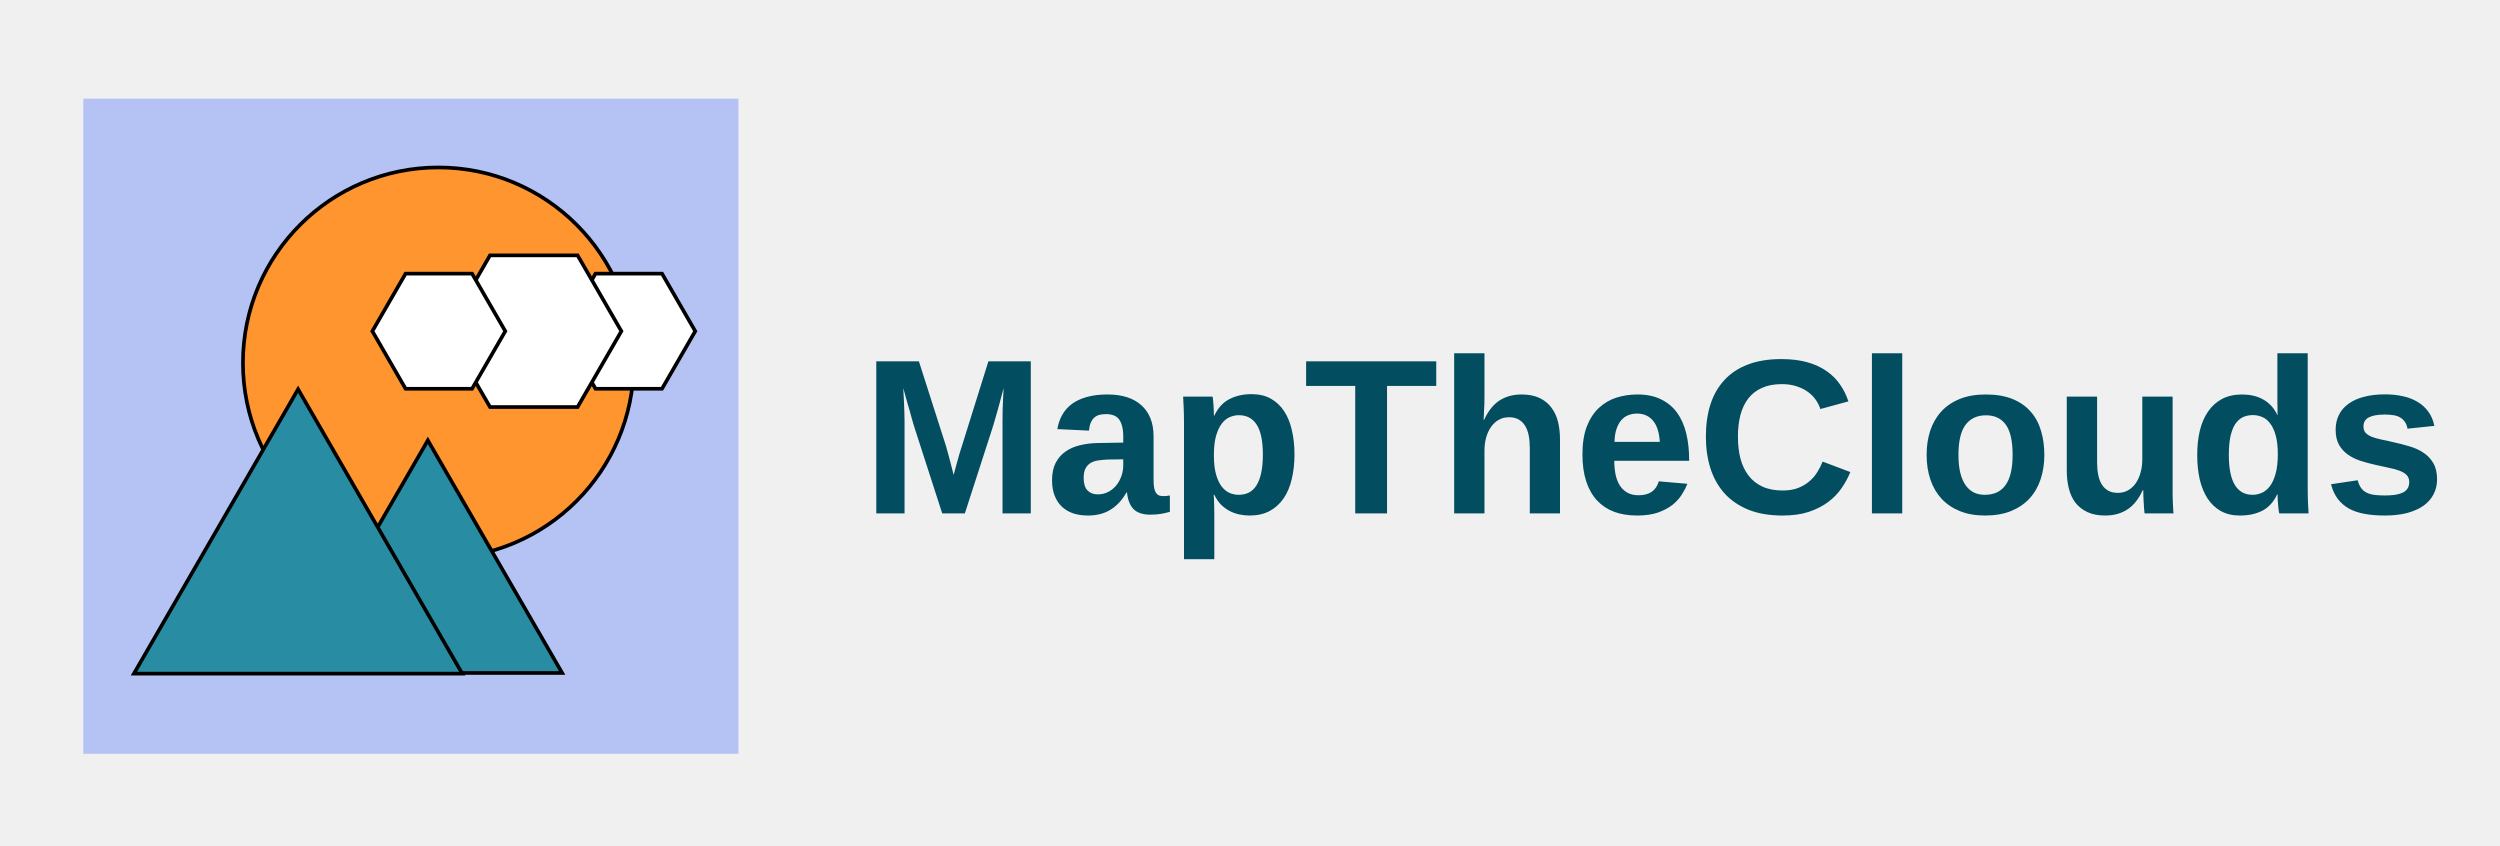
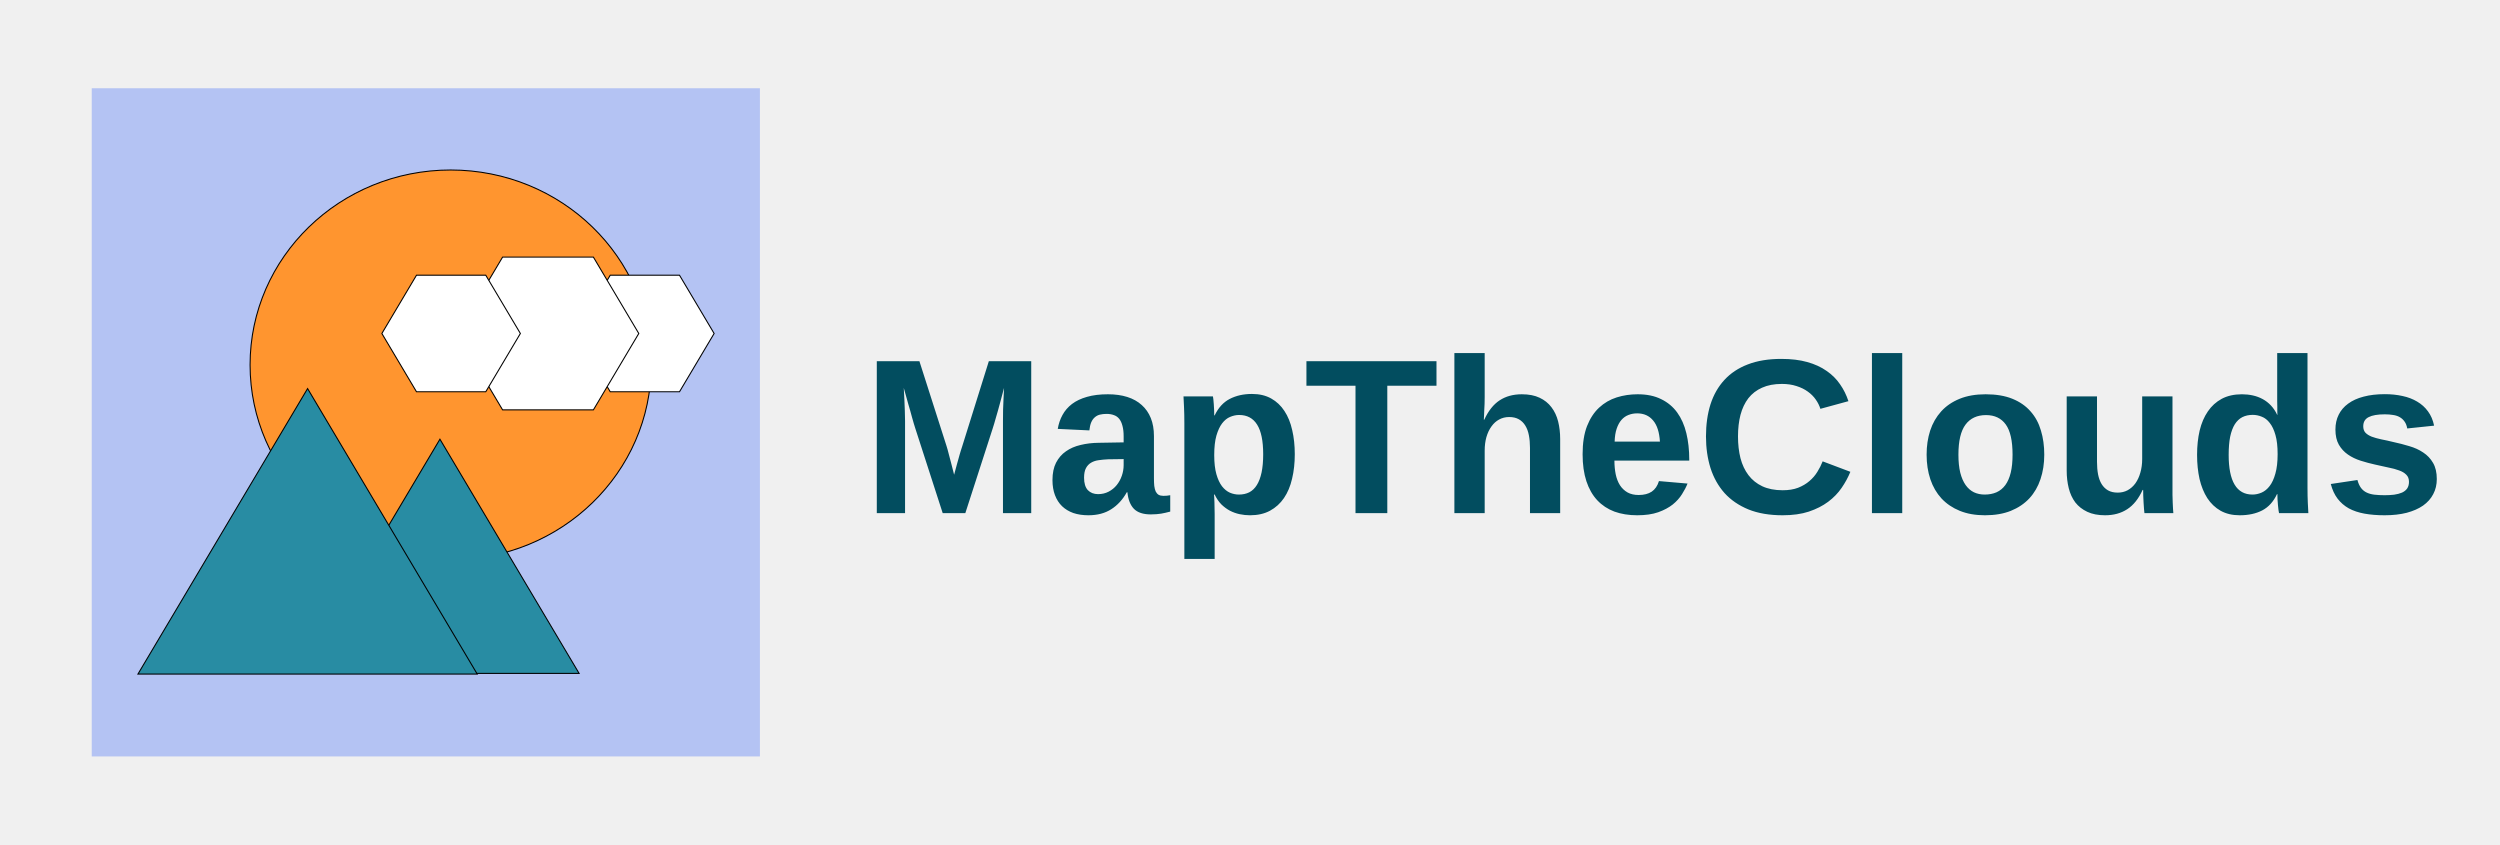
- <svg xmlns="http://www.w3.org/2000/svg" width="1982" height="670" viewBox="0 0 1982 670" fill="none">
-   <rect x="66.043" y="78.221" width="519.378" height="519.378" fill="#B4C3F3" />
-   <circle cx="347.531" cy="287.679" r="154.923" fill="#FF952F" stroke="black" stroke-width="2.918" />
-   <path d="M232.727 533.507L339.196 349.097L445.665 533.507H232.727Z" fill="#288CA3" stroke="black" stroke-width="2.918" />
-   <path d="M106.157 534.055L236.321 308.604L366.485 534.055H106.157Z" fill="#288CA3" stroke="black" stroke-width="2.918" />
-   <path d="M472.144 216.925L524.843 216.925L551.192 262.563L524.843 308.201L472.144 308.201L445.795 262.563L472.144 216.925Z" fill="white" stroke="black" stroke-width="2.918" />
-   <path d="M388.477 202.433L457.909 202.433L492.624 262.563L457.909 322.692L388.477 322.692L353.761 262.563L388.477 202.433Z" fill="white" stroke="black" stroke-width="2.918" />
-   <path d="M321.546 216.925L374.244 216.925L400.593 262.563L374.244 308.201L321.546 308.201L295.196 262.563L321.546 216.925Z" fill="white" stroke="black" stroke-width="2.918" />
-   <path d="M794.798 407V333.951C794.798 331.043 794.826 328.049 794.883 324.969C794.997 321.89 795.111 319.067 795.225 316.501C795.397 313.479 795.539 310.542 795.653 307.691C794.456 312.196 793.315 316.473 792.232 320.521C791.775 322.232 791.291 324 790.778 325.825C790.264 327.65 789.751 329.417 789.238 331.128C788.782 332.839 788.325 334.436 787.869 335.918C787.413 337.401 787.014 338.684 786.672 339.767L764.945 407H746.982L725.256 339.767C724.913 338.684 724.514 337.401 724.058 335.918C723.659 334.436 723.203 332.839 722.689 331.128C722.233 329.417 721.749 327.65 721.235 325.825C720.722 324 720.209 322.232 719.696 320.521C718.555 316.473 717.358 312.196 716.103 307.691C716.274 310.998 716.445 314.249 716.616 317.442C716.73 320.179 716.844 323.059 716.958 326.081C717.073 329.104 717.13 331.727 717.13 333.951V407H694.719V286.477H728.506L750.062 353.881C750.632 355.649 751.231 357.816 751.858 360.382C752.542 362.948 753.198 365.429 753.825 367.824C754.51 370.618 755.251 373.526 756.049 376.549C756.848 373.583 757.617 370.732 758.359 367.995C758.701 366.797 759.043 365.571 759.385 364.317C759.727 363.062 760.069 361.836 760.412 360.639C760.754 359.441 761.096 358.301 761.438 357.217C761.78 356.134 762.094 355.164 762.379 354.309L783.592 286.477H817.209V407H794.798ZM862.544 408.711C858.096 408.711 854.104 408.112 850.568 406.914C847.09 405.66 844.125 403.864 841.672 401.526C839.22 399.131 837.339 396.194 836.027 392.715C834.715 389.237 834.06 385.273 834.06 380.825C834.06 375.351 835.001 370.761 836.882 367.054C838.821 363.29 841.444 360.268 844.752 357.987C848.059 355.649 851.937 353.967 856.385 352.94C860.833 351.857 865.566 351.286 870.584 351.229L890.514 350.887V346.183C890.514 342.818 890.201 340.024 889.574 337.8C889.003 335.519 888.148 333.666 887.007 332.24C885.867 330.814 884.441 329.816 882.731 329.246C881.077 328.619 879.166 328.305 877 328.305C875.004 328.305 873.207 328.505 871.611 328.904C870.071 329.303 868.731 330.016 867.59 331.043C866.45 332.012 865.509 333.352 864.768 335.063C864.083 336.717 863.599 338.826 863.313 341.393L838.251 340.195C838.935 336.146 840.19 332.468 842.015 329.161C843.839 325.796 846.349 322.888 849.542 320.436C852.792 317.984 856.756 316.102 861.432 314.79C866.165 313.422 871.696 312.737 878.026 312.737C883.786 312.737 888.918 313.45 893.423 314.876C897.928 316.302 901.748 318.44 904.885 321.291C908.021 324.085 910.416 327.535 912.07 331.641C913.724 335.747 914.551 340.509 914.551 345.926V379.628C914.551 381.795 914.636 383.734 914.807 385.444C915.035 387.155 915.406 388.609 915.919 389.807C916.489 390.947 917.259 391.831 918.229 392.459C919.255 393.029 920.567 393.314 922.163 393.314C923.988 393.314 925.756 393.143 927.467 392.801V405.802C926.041 406.145 924.758 406.458 923.618 406.743C922.477 407.029 921.337 407.257 920.196 407.428C919.056 407.599 917.83 407.741 916.518 407.855C915.263 407.969 913.781 408.026 912.07 408.026C906.025 408.026 901.549 406.544 898.641 403.578C895.789 400.613 894.079 396.251 893.508 390.491H892.995C889.802 396.251 885.696 400.727 880.678 403.921C875.716 407.114 869.672 408.711 862.544 408.711ZM890.514 364.146L878.197 364.317C875.631 364.431 873.179 364.659 870.841 365.001C868.56 365.286 866.535 365.942 864.768 366.968C863.057 367.938 861.688 369.363 860.662 371.245C859.635 373.127 859.122 375.693 859.122 378.944C859.122 383.335 860.12 386.614 862.116 388.78C864.169 390.89 866.878 391.945 870.242 391.945C873.321 391.945 876.116 391.29 878.625 389.978C881.134 388.666 883.244 386.956 884.955 384.846C886.722 382.679 888.091 380.198 889.06 377.404C890.03 374.61 890.514 371.758 890.514 368.85V364.146ZM1026.26 360.296C1026.26 367.311 1025.55 373.783 1024.12 379.713C1022.76 385.644 1020.62 390.748 1017.71 395.025C1014.8 399.302 1011.09 402.666 1006.59 405.118C1002.14 407.513 996.866 408.711 990.765 408.711C988.027 408.711 985.29 408.426 982.553 407.855C979.873 407.285 977.307 406.373 974.855 405.118C972.403 403.807 970.122 402.124 968.012 400.071C965.959 397.962 964.191 395.367 962.708 392.288H962.195C962.252 392.573 962.309 393.285 962.366 394.426C962.423 395.566 962.48 396.907 962.537 398.446C962.594 399.929 962.623 401.526 962.623 403.236C962.68 404.89 962.708 406.43 962.708 407.855V443.354H938.672V335.747C938.672 331.014 938.587 326.794 938.416 323.088C938.302 319.381 938.159 316.501 937.988 314.448H961.34C961.454 314.847 961.568 315.617 961.682 316.758C961.853 317.898 961.967 319.21 962.024 320.692C962.138 322.175 962.224 323.715 962.281 325.311C962.338 326.908 962.366 328.305 962.366 329.503H962.708C965.617 323.401 969.608 319.039 974.684 316.416C979.759 313.792 985.632 312.481 992.304 312.481C998.178 312.481 1003.25 313.678 1007.53 316.073C1011.81 318.468 1015.31 321.776 1018.05 325.996C1020.85 330.216 1022.9 335.262 1024.21 341.136C1025.58 346.953 1026.26 353.339 1026.26 360.296ZM1001.2 360.296C1001.2 349.747 999.604 341.934 996.41 336.859C993.217 331.727 988.455 329.161 982.125 329.161C979.73 329.161 977.335 329.674 974.94 330.7C972.602 331.67 970.492 333.381 968.61 335.833C966.786 338.228 965.274 341.478 964.077 345.584C962.936 349.633 962.366 354.765 962.366 360.981C962.366 367.025 962.936 372.072 964.077 376.121C965.217 380.113 966.7 383.306 968.525 385.701C970.407 388.096 972.517 389.807 974.855 390.833C977.193 391.803 979.559 392.288 981.954 392.288C985.034 392.288 987.771 391.689 990.166 390.491C992.561 389.237 994.557 387.326 996.154 384.76C997.807 382.137 999.062 378.801 999.917 374.752C1000.77 370.703 1001.2 365.885 1001.2 360.296ZM1099.65 305.98V407H1074.42V305.98H1035.5V286.477H1138.66V305.98H1099.65ZM1176.55 332.924C1179.8 325.853 1183.88 320.721 1188.78 317.528C1193.69 314.334 1199.53 312.737 1206.32 312.737C1211.91 312.737 1216.61 313.65 1220.43 315.475C1224.31 317.299 1227.45 319.809 1229.84 323.002C1232.29 326.195 1234.06 329.959 1235.15 334.293C1236.23 338.627 1236.77 343.303 1236.77 348.321V407H1212.82V355.164C1212.82 351.572 1212.54 348.293 1211.97 345.327C1211.39 342.305 1210.45 339.739 1209.14 337.629C1207.83 335.462 1206.12 333.78 1204.01 332.582C1201.9 331.385 1199.33 330.786 1196.31 330.786C1193.4 330.786 1190.75 331.442 1188.36 332.753C1186.02 334.008 1183.99 335.833 1182.28 338.228C1180.57 340.566 1179.23 343.388 1178.26 346.696C1177.35 349.946 1176.89 353.539 1176.89 357.474V407H1152.86V280.062H1176.89V314.705C1176.89 316.53 1176.87 318.383 1176.81 320.265C1176.75 322.09 1176.67 323.829 1176.55 325.483C1176.5 327.079 1176.44 328.533 1176.38 329.845C1176.32 331.157 1176.27 332.183 1176.21 332.924H1176.55ZM1297.85 408.711C1291.17 408.711 1285.16 407.741 1279.8 405.802C1274.49 403.807 1269.96 400.813 1266.2 396.821C1262.43 392.772 1259.55 387.726 1257.56 381.681C1255.56 375.579 1254.56 368.451 1254.56 360.296C1254.56 351.458 1255.73 344.016 1258.07 337.971C1260.47 331.926 1263.66 327.051 1267.65 323.344C1271.7 319.58 1276.35 316.872 1281.59 315.218C1286.84 313.564 1292.37 312.737 1298.19 312.737C1305.49 312.737 1311.7 314.021 1316.83 316.587C1322.02 319.096 1326.27 322.631 1329.58 327.193C1332.89 331.755 1335.31 337.23 1336.85 343.617C1338.39 349.946 1339.16 356.96 1339.16 364.659V365.343H1279.8C1279.8 369.221 1280.14 372.842 1280.82 376.206C1281.51 379.514 1282.62 382.394 1284.16 384.846C1285.7 387.241 1287.69 389.151 1290.15 390.577C1292.6 391.945 1295.56 392.63 1299.04 392.63C1303.26 392.63 1306.71 391.746 1309.39 389.978C1312.07 388.153 1313.98 385.359 1315.12 381.595L1337.79 383.563C1336.76 386.186 1335.31 388.98 1333.43 391.945C1331.6 394.911 1329.15 397.648 1326.07 400.157C1322.99 402.609 1319.14 404.662 1314.52 406.316C1309.96 407.912 1304.4 408.711 1297.85 408.711ZM1297.85 327.878C1295.39 327.878 1293.08 328.305 1290.92 329.161C1288.81 329.959 1286.95 331.271 1285.36 333.095C1283.82 334.863 1282.56 337.173 1281.59 340.024C1280.62 342.875 1280.08 346.297 1279.97 350.288H1315.89C1315.44 342.818 1313.64 337.23 1310.5 333.523C1307.37 329.759 1303.15 327.878 1297.85 327.878ZM1413.24 388.866C1417.97 388.866 1422.05 388.21 1425.47 386.899C1428.95 385.53 1431.94 383.762 1434.45 381.595C1437.01 379.428 1439.12 376.976 1440.78 374.239C1442.49 371.502 1443.89 368.736 1444.97 365.942L1466.95 374.239C1465.19 378.573 1462.88 382.821 1460.02 386.984C1457.17 391.147 1453.61 394.825 1449.33 398.019C1445.06 401.212 1439.95 403.807 1434.02 405.802C1428.15 407.741 1421.22 408.711 1413.24 408.711C1402.8 408.711 1393.76 407.171 1386.12 404.092C1378.48 400.955 1372.15 396.621 1367.13 391.09C1362.17 385.502 1358.46 378.887 1356.01 371.245C1353.62 363.604 1352.42 355.25 1352.42 346.183C1352.42 336.774 1353.62 328.277 1356.01 320.692C1358.46 313.108 1362.14 306.664 1367.05 301.361C1371.95 296.001 1378.14 291.895 1385.61 289.043C1393.13 286.135 1401.97 284.681 1412.12 284.681C1419.99 284.681 1426.86 285.508 1432.74 287.162C1438.67 288.815 1443.77 291.153 1448.05 294.176C1452.38 297.141 1455.95 300.677 1458.74 304.782C1461.59 308.831 1463.82 313.308 1465.41 318.212L1443.17 324.285C1442.38 321.719 1441.15 319.267 1439.5 316.929C1437.84 314.534 1435.73 312.424 1433.17 310.599C1430.66 308.774 1427.69 307.32 1424.27 306.237C1420.85 305.096 1416.97 304.526 1412.64 304.526C1406.53 304.526 1401.29 305.524 1396.9 307.52C1392.51 309.458 1388.89 312.253 1386.03 315.902C1383.24 319.552 1381.16 323.943 1379.79 329.075C1378.48 334.15 1377.82 339.853 1377.82 346.183C1377.82 352.455 1378.48 358.215 1379.79 363.461C1381.16 368.651 1383.27 373.127 1386.12 376.891C1388.97 380.654 1392.62 383.591 1397.07 385.701C1401.57 387.811 1406.96 388.866 1413.24 388.866ZM1484.06 407V280.062H1508.1V407H1484.06ZM1620.75 360.639C1620.75 367.71 1619.75 374.182 1617.76 380.056C1615.82 385.929 1612.88 391.004 1608.95 395.281C1605.01 399.501 1600.11 402.809 1594.23 405.204C1588.36 407.542 1581.52 408.711 1573.7 408.711C1566.18 408.711 1559.53 407.542 1553.77 405.204C1548.01 402.866 1543.17 399.587 1539.23 395.367C1535.35 391.147 1532.42 386.1 1530.42 380.227C1528.43 374.296 1527.43 367.767 1527.43 360.639C1527.43 353.739 1528.37 347.38 1530.25 341.564C1532.19 335.69 1535.1 330.615 1538.98 326.338C1542.85 322.061 1547.73 318.725 1553.6 316.33C1559.48 313.935 1566.35 312.737 1574.22 312.737C1582.54 312.737 1589.64 313.935 1595.52 316.33C1601.39 318.725 1606.18 322.061 1609.89 326.338C1613.65 330.558 1616.39 335.605 1618.1 341.478C1619.87 347.295 1620.75 353.681 1620.75 360.639ZM1595.6 360.639C1595.6 349.633 1593.81 341.649 1590.21 336.688C1586.62 331.727 1581.4 329.246 1574.56 329.246C1567.49 329.246 1562.07 331.755 1558.31 336.774C1554.54 341.792 1552.66 349.747 1552.66 360.639C1552.66 366.17 1553.15 370.932 1554.12 374.923C1555.14 378.915 1556.57 382.194 1558.39 384.76C1560.22 387.326 1562.41 389.237 1564.98 390.491C1567.55 391.689 1570.37 392.288 1573.45 392.288C1576.98 392.288 1580.12 391.689 1582.86 390.491C1585.65 389.237 1587.99 387.326 1589.87 384.76C1591.75 382.194 1593.18 378.915 1594.15 374.923C1595.12 370.932 1595.6 366.17 1595.6 360.639ZM1662.58 314.448V366.37C1662.58 369.962 1662.86 373.27 1663.43 376.292C1664 379.257 1664.94 381.823 1666.26 383.99C1667.57 386.1 1669.25 387.754 1671.3 388.952C1673.41 390.149 1675.98 390.748 1679 390.748C1681.91 390.748 1684.53 390.121 1686.87 388.866C1689.27 387.554 1691.32 385.73 1693.03 383.392C1694.74 380.997 1696.05 378.174 1696.96 374.923C1697.93 371.616 1698.42 367.995 1698.42 364.06V314.448H1722.45V386.3C1722.45 388.239 1722.45 390.292 1722.45 392.459C1722.51 394.569 1722.57 396.593 1722.63 398.532C1722.74 400.414 1722.82 402.124 1722.88 403.664C1723 405.147 1723.08 406.259 1723.14 407H1700.21C1700.16 406.316 1700.04 405.232 1699.87 403.75C1699.76 402.21 1699.64 400.528 1699.53 398.703C1699.47 396.878 1699.39 395.053 1699.27 393.228C1699.22 391.404 1699.19 389.864 1699.19 388.609H1698.76C1695.57 395.623 1691.49 400.727 1686.53 403.921C1681.62 407.114 1675.78 408.711 1668.99 408.711C1663.46 408.711 1658.76 407.798 1654.88 405.974C1651 404.149 1647.84 401.668 1645.38 398.532C1642.99 395.338 1641.25 391.575 1640.17 387.241C1639.08 382.907 1638.54 378.231 1638.54 373.213V314.448H1662.58ZM1806.97 407C1806.85 406.544 1806.71 405.745 1806.54 404.605C1806.42 403.407 1806.28 402.067 1806.11 400.585C1806 399.102 1805.88 397.591 1805.77 396.051C1805.71 394.511 1805.68 393.143 1805.68 391.945H1805.34C1802.55 397.933 1798.64 402.238 1793.62 404.862C1788.66 407.428 1782.7 408.711 1775.74 408.711C1769.93 408.711 1764.88 407.513 1760.6 405.118C1756.38 402.723 1752.88 399.387 1750.08 395.11C1747.35 390.833 1745.29 385.787 1743.92 379.97C1742.61 374.096 1741.96 367.71 1741.96 360.81C1741.96 353.796 1742.64 347.352 1744.01 341.478C1745.44 335.605 1747.6 330.558 1750.51 326.338C1753.42 322.061 1757.1 318.725 1761.54 316.33C1766.05 313.935 1771.38 312.737 1777.54 312.737C1780.56 312.737 1783.47 313.051 1786.27 313.678C1789.06 314.306 1791.65 315.275 1794.05 316.587C1796.44 317.898 1798.61 319.58 1800.55 321.633C1802.49 323.686 1804.14 326.167 1805.51 329.075H1805.68C1805.68 328.505 1805.65 327.678 1805.6 326.595C1805.6 325.454 1805.6 324.171 1805.6 322.745C1805.6 321.32 1805.57 319.837 1805.51 318.297C1805.51 316.758 1805.51 315.275 1805.51 313.849V280.062H1829.55V386.813C1829.55 391.318 1829.63 395.338 1829.8 398.874C1829.98 402.352 1830.12 405.061 1830.23 407H1806.97ZM1805.85 360.211C1805.85 354.109 1805.28 349.062 1804.14 345.071C1803 341.022 1801.49 337.829 1799.61 335.49C1797.78 333.095 1795.67 331.442 1793.28 330.529C1790.94 329.56 1788.55 329.075 1786.09 329.075C1783.01 329.075 1780.28 329.674 1777.88 330.871C1775.54 332.069 1773.55 333.951 1771.89 336.517C1770.3 339.083 1769.07 342.362 1768.22 346.354C1767.42 350.346 1767.02 355.164 1767.02 360.81C1767.02 381.795 1773.32 392.288 1785.92 392.288C1788.32 392.288 1790.71 391.774 1793.11 390.748C1795.5 389.721 1797.64 387.982 1799.52 385.53C1801.41 383.078 1802.92 379.799 1804.06 375.693C1805.25 371.53 1805.85 366.37 1805.85 360.211ZM1932.11 379.97C1932.11 384.418 1931.17 388.41 1929.28 391.945C1927.46 395.481 1924.78 398.503 1921.24 401.012C1917.71 403.464 1913.37 405.375 1908.24 406.743C1903.11 408.055 1897.26 408.711 1890.71 408.711C1884.83 408.711 1879.53 408.283 1874.8 407.428C1870.06 406.572 1865.9 405.175 1862.31 403.236C1858.77 401.24 1855.81 398.674 1853.41 395.538C1851.02 392.402 1849.22 388.524 1848.02 383.905L1869.15 380.74C1869.84 383.306 1870.78 385.387 1871.97 386.984C1873.17 388.581 1874.65 389.807 1876.42 390.662C1878.19 391.518 1880.24 392.088 1882.58 392.373C1884.98 392.658 1887.68 392.801 1890.71 392.801C1893.44 392.801 1895.98 392.658 1898.32 392.373C1900.71 392.031 1902.77 391.489 1904.48 390.748C1906.25 389.949 1907.61 388.866 1908.58 387.497C1909.55 386.072 1910.04 384.304 1910.04 382.194C1910.04 379.799 1909.33 377.917 1907.9 376.549C1906.53 375.123 1904.62 373.982 1902.17 373.127C1899.77 372.215 1896.92 371.445 1893.62 370.818C1890.36 370.133 1886.89 369.363 1883.18 368.508C1879.3 367.653 1875.48 366.626 1871.72 365.429C1867.95 364.231 1864.59 362.606 1861.62 360.553C1858.66 358.5 1856.26 355.905 1854.44 352.769C1852.61 349.576 1851.7 345.555 1851.7 340.708C1851.7 336.317 1852.56 332.411 1854.27 328.99C1855.98 325.511 1858.49 322.574 1861.8 320.179C1865.1 317.727 1869.18 315.874 1874.03 314.619C1878.93 313.308 1884.55 312.652 1890.88 312.652C1895.9 312.652 1900.57 313.137 1904.91 314.106C1909.24 315.018 1913.12 316.501 1916.54 318.554C1919.96 320.55 1922.81 323.116 1925.09 326.252C1927.43 329.389 1929.06 333.181 1929.97 337.629L1908.67 339.853C1908.27 337.629 1907.56 335.804 1906.53 334.378C1905.5 332.896 1904.22 331.727 1902.68 330.871C1901.2 330.016 1899.46 329.446 1897.46 329.161C1895.47 328.819 1893.27 328.647 1890.88 328.647C1885.18 328.647 1880.9 329.389 1878.05 330.871C1875.2 332.297 1873.77 334.721 1873.77 338.142C1873.77 340.252 1874.34 341.934 1875.48 343.189C1876.68 344.443 1878.33 345.498 1880.44 346.354C1882.61 347.152 1885.15 347.865 1888.06 348.492C1891.02 349.062 1894.24 349.775 1897.72 350.631C1902 351.543 1906.19 352.627 1910.3 353.881C1914.46 355.079 1918.14 356.761 1921.33 358.928C1924.58 361.038 1927.17 363.775 1929.11 367.139C1931.11 370.504 1932.11 374.781 1932.11 379.97Z" fill="#024D5F" />
+ <svg xmlns="http://www.w3.org/2000/svg" width="1983" height="670" viewBox="0 0 1983 670" fill="none">
+   <path d="M602.76 70H72.76V600H602.76V70Z" fill="#B4C3F3" />
+   <path d="M357.459 444.007C445.326 444.007 516.556 374.798 516.556 289.424C516.556 204.05 445.326 134.84 357.459 134.84C269.592 134.84 198.362 204.05 198.362 289.424C198.362 374.798 269.592 444.007 357.459 444.007Z" fill="#FF952F" stroke="black" stroke-width="0.833" />
+   <path d="M238.567 534.14L348.954 348.368L459.342 534.14H238.567Z" fill="#288CA3" stroke="black" stroke-width="0.833" />
+   <path d="M109.408 534.683L243.975 308.218L378.542 534.683H109.408Z" fill="#288CA3" stroke="black" stroke-width="0.833" />
+   <path d="M484.039 218.295H538.977L566.445 264.522L538.977 310.748H484.039L456.571 264.522L484.039 218.295Z" fill="white" stroke="black" stroke-width="0.833" />
+   <path d="M398.661 203.927H470.674L506.68 264.522L470.674 325.116H398.661L362.656 264.522L398.661 203.927Z" fill="white" stroke="black" stroke-width="0.833" />
+   <path d="M330.361 218.295H385.298L412.766 264.522L385.298 310.748H330.361L302.893 264.522L330.361 218.295Z" fill="white" stroke="black" stroke-width="0.833" />
+   <path d="M795.558 407V333.951C795.558 331.043 795.586 328.049 795.643 324.969C795.757 321.89 795.871 319.067 795.985 316.501C796.156 313.479 796.299 310.542 796.413 307.691C795.215 312.196 794.075 316.473 792.991 320.521C792.535 322.232 792.051 324 791.537 325.825C791.024 327.65 790.511 329.417 789.998 331.128C789.541 332.839 789.085 334.436 788.629 335.918C788.173 337.401 787.774 338.684 787.431 339.767L765.705 407H747.742L726.015 339.767C725.673 338.684 725.274 337.401 724.818 335.918C724.419 334.436 723.962 332.839 723.449 331.128C722.993 329.417 722.508 327.65 721.995 325.825C721.482 324 720.969 322.232 720.455 320.521C719.315 316.473 718.117 312.196 716.863 307.691C717.034 310.998 717.205 314.249 717.376 317.442C717.49 320.179 717.604 323.059 717.718 326.081C717.832 329.104 717.889 331.727 717.889 333.951V407H695.478V286.477H729.266L750.821 353.881C751.392 355.649 751.99 357.816 752.618 360.382C753.302 362.948 753.958 365.429 754.585 367.824C755.269 370.618 756.011 373.526 756.809 376.549C757.607 373.583 758.377 370.732 759.118 367.995C759.461 366.797 759.803 365.571 760.145 364.317C760.487 363.062 760.829 361.836 761.171 360.639C761.514 359.441 761.856 358.301 762.198 357.217C762.54 356.134 762.854 355.164 763.139 354.309L784.352 286.477H817.968V407H795.558ZM863.303 408.711C858.855 408.711 854.864 408.112 851.328 406.914C847.85 405.66 844.884 403.864 842.432 401.526C839.98 399.131 838.098 396.194 836.787 392.715C835.475 389.237 834.819 385.273 834.819 380.825C834.819 375.351 835.76 370.761 837.642 367.054C839.581 363.29 842.204 360.268 845.512 357.987C848.819 355.649 852.697 353.967 857.145 352.94C861.593 351.857 866.326 351.286 871.344 351.229L891.274 350.887V346.183C891.274 342.818 890.961 340.024 890.333 337.8C889.763 335.519 888.908 333.666 887.767 332.24C886.627 330.814 885.201 329.816 883.49 329.246C881.837 328.619 879.926 328.305 877.759 328.305C875.763 328.305 873.967 328.505 872.37 328.904C870.831 329.303 869.491 330.016 868.35 331.043C867.21 332.012 866.269 333.352 865.527 335.063C864.843 336.717 864.358 338.826 864.073 341.393L839.011 340.195C839.695 336.146 840.95 332.468 842.774 329.161C844.599 325.796 847.108 322.888 850.302 320.436C853.552 317.984 857.515 316.102 862.191 314.79C866.925 313.422 872.456 312.737 878.786 312.737C884.545 312.737 889.678 313.45 894.183 314.876C898.688 316.302 902.508 318.44 905.645 321.291C908.781 324.085 911.176 327.535 912.83 331.641C914.483 335.747 915.31 340.509 915.31 345.926V379.628C915.31 381.795 915.396 383.734 915.567 385.444C915.795 387.155 916.166 388.609 916.679 389.807C917.249 390.947 918.019 391.831 918.988 392.459C920.015 393.029 921.327 393.314 922.923 393.314C924.748 393.314 926.516 393.143 928.227 392.801V405.802C926.801 406.145 925.518 406.458 924.377 406.743C923.237 407.029 922.096 407.257 920.956 407.428C919.815 407.599 918.589 407.741 917.278 407.855C916.023 407.969 914.541 408.026 912.83 408.026C906.785 408.026 902.309 406.544 899.4 403.578C896.549 400.613 894.838 396.251 894.268 390.491H893.755C890.561 396.251 886.456 400.727 881.437 403.921C876.476 407.114 870.432 408.711 863.303 408.711ZM891.274 364.146L878.957 364.317C876.391 364.431 873.939 364.659 871.601 365.001C869.32 365.286 867.295 365.942 865.527 366.968C863.817 367.938 862.448 369.363 861.422 371.245C860.395 373.127 859.882 375.693 859.882 378.944C859.882 383.335 860.88 386.614 862.876 388.78C864.929 390.89 867.637 391.945 871.002 391.945C874.081 391.945 876.875 391.29 879.385 389.978C881.894 388.666 884.004 386.956 885.714 384.846C887.482 382.679 888.851 380.198 889.82 377.404C890.79 374.61 891.274 371.758 891.274 368.85V364.146ZM1027.02 360.296C1027.02 367.311 1026.31 373.783 1024.88 379.713C1023.52 385.644 1021.38 390.748 1018.47 395.025C1015.56 399.302 1011.85 402.666 1007.35 405.118C1002.9 407.513 997.626 408.711 991.524 408.711C988.787 408.711 986.05 408.426 983.313 407.855C980.633 407.285 978.067 406.373 975.614 405.118C973.162 403.807 970.881 402.124 968.771 400.071C966.719 397.962 964.951 395.367 963.468 392.288H962.955C963.012 392.573 963.069 393.285 963.126 394.426C963.183 395.566 963.24 396.907 963.297 398.446C963.354 399.929 963.383 401.526 963.383 403.236C963.44 404.89 963.468 406.43 963.468 407.855V443.354H939.432V335.747C939.432 331.014 939.346 326.794 939.175 323.088C939.061 319.381 938.919 316.501 938.748 314.448H962.099C962.214 314.847 962.328 315.617 962.442 316.758C962.613 317.898 962.727 319.21 962.784 320.692C962.898 322.175 962.983 323.715 963.04 325.311C963.097 326.908 963.126 328.305 963.126 329.503H963.468C966.376 323.401 970.368 319.039 975.443 316.416C980.519 313.792 986.392 312.481 993.064 312.481C998.938 312.481 1004.01 313.678 1008.29 316.073C1012.57 318.468 1016.07 321.776 1018.81 325.996C1021.61 330.216 1023.66 335.262 1024.97 341.136C1026.34 346.953 1027.02 353.339 1027.02 360.296ZM1001.96 360.296C1001.96 349.747 1000.36 341.934 997.17 336.859C993.977 331.727 989.215 329.161 982.885 329.161C980.49 329.161 978.095 329.674 975.7 330.7C973.362 331.67 971.252 333.381 969.37 335.833C967.545 338.228 966.034 341.478 964.837 345.584C963.696 349.633 963.126 354.765 963.126 360.981C963.126 367.025 963.696 372.072 964.837 376.121C965.977 380.113 967.46 383.306 969.285 385.701C971.166 388.096 973.276 389.807 975.614 390.833C977.952 391.803 980.319 392.288 982.714 392.288C985.793 392.288 988.531 391.689 990.926 390.491C993.321 389.237 995.317 387.326 996.913 384.76C998.567 382.137 999.822 378.801 1000.68 374.752C1001.53 370.703 1001.96 365.885 1001.96 360.296ZM1100.41 305.98V407H1075.18V305.98H1036.26V286.477H1139.42V305.98H1100.41ZM1177.31 332.924C1180.56 325.853 1184.64 320.721 1189.54 317.528C1194.45 314.334 1200.29 312.737 1207.08 312.737C1212.67 312.737 1217.37 313.65 1221.19 315.475C1225.07 317.299 1228.21 319.809 1230.6 323.002C1233.05 326.195 1234.82 329.959 1235.91 334.293C1236.99 338.627 1237.53 343.303 1237.53 348.321V407H1213.58V355.164C1213.58 351.572 1213.3 348.293 1212.72 345.327C1212.15 342.305 1211.21 339.739 1209.9 337.629C1208.59 335.462 1206.88 333.78 1204.77 332.582C1202.66 331.385 1200.09 330.786 1197.07 330.786C1194.16 330.786 1191.51 331.442 1189.12 332.753C1186.78 334.008 1184.75 335.833 1183.04 338.228C1181.33 340.566 1179.99 343.388 1179.02 346.696C1178.11 349.946 1177.65 353.539 1177.65 357.474V407H1153.62V280.062H1177.65V314.705C1177.65 316.53 1177.63 318.383 1177.57 320.265C1177.51 322.09 1177.43 323.829 1177.31 325.483C1177.26 327.079 1177.2 328.533 1177.14 329.845C1177.08 331.157 1177.03 332.183 1176.97 332.924H1177.31ZM1298.6 408.711C1291.93 408.711 1285.92 407.741 1280.56 405.802C1275.25 403.807 1270.72 400.813 1266.96 396.821C1263.19 392.772 1260.31 387.726 1258.32 381.681C1256.32 375.579 1255.32 368.451 1255.32 360.296C1255.32 351.458 1256.49 344.016 1258.83 337.971C1261.22 331.926 1264.42 327.051 1268.41 323.344C1272.46 319.58 1277.11 316.872 1282.35 315.218C1287.6 313.564 1293.13 312.737 1298.95 312.737C1306.25 312.737 1312.46 314.021 1317.59 316.587C1322.78 319.096 1327.03 322.631 1330.34 327.193C1333.65 331.755 1336.07 337.23 1337.61 343.617C1339.15 349.946 1339.92 356.96 1339.92 364.659V365.343H1280.56C1280.56 369.221 1280.9 372.842 1281.58 376.206C1282.27 379.514 1283.38 382.394 1284.92 384.846C1286.46 387.241 1288.45 389.151 1290.91 390.577C1293.36 391.945 1296.32 392.63 1299.8 392.63C1304.02 392.63 1307.47 391.746 1310.15 389.978C1312.83 388.153 1314.74 385.359 1315.88 381.595L1338.55 383.563C1337.52 386.186 1336.07 388.98 1334.19 391.945C1332.36 394.911 1329.91 397.648 1326.83 400.157C1323.75 402.609 1319.9 404.662 1315.28 406.316C1310.72 407.912 1305.16 408.711 1298.6 408.711ZM1298.6 327.878C1296.15 327.878 1293.84 328.305 1291.68 329.161C1289.57 329.959 1287.71 331.271 1286.12 333.095C1284.58 334.863 1283.32 337.173 1282.35 340.024C1281.38 342.875 1280.84 346.297 1280.73 350.288H1316.65C1316.2 342.818 1314.4 337.23 1311.26 333.523C1308.13 329.759 1303.91 327.878 1298.6 327.878ZM1414 388.866C1418.73 388.866 1422.81 388.21 1426.23 386.899C1429.71 385.53 1432.7 383.762 1435.21 381.595C1437.77 379.428 1439.88 376.976 1441.54 374.239C1443.25 371.502 1444.65 368.736 1445.73 365.942L1467.71 374.239C1465.95 378.573 1463.64 382.821 1460.78 386.984C1457.93 391.147 1454.37 394.825 1450.09 398.019C1445.82 401.212 1440.71 403.807 1434.78 405.802C1428.91 407.741 1421.98 408.711 1414 408.711C1403.56 408.711 1394.52 407.171 1386.88 404.092C1379.24 400.955 1372.91 396.621 1367.89 391.09C1362.93 385.502 1359.22 378.887 1356.77 371.245C1354.38 363.604 1353.18 355.25 1353.18 346.183C1353.18 336.774 1354.38 328.277 1356.77 320.692C1359.22 313.108 1362.9 306.664 1367.8 301.361C1372.71 296.001 1378.9 291.895 1386.37 289.043C1393.89 286.135 1402.73 284.681 1412.88 284.681C1420.75 284.681 1427.62 285.508 1433.5 287.162C1439.43 288.815 1444.53 291.153 1448.81 294.176C1453.14 297.141 1456.71 300.677 1459.5 304.782C1462.35 308.831 1464.58 313.308 1466.17 318.212L1443.93 324.285C1443.14 321.719 1441.91 319.267 1440.26 316.929C1438.6 314.534 1436.49 312.424 1433.93 310.599C1431.42 308.774 1428.45 307.32 1425.03 306.237C1421.61 305.096 1417.73 304.526 1413.4 304.526C1407.29 304.526 1402.05 305.524 1397.66 307.52C1393.27 309.458 1389.65 312.253 1386.79 315.902C1384 319.552 1381.92 323.943 1380.55 329.075C1379.24 334.15 1378.58 339.853 1378.58 346.183C1378.58 352.455 1379.24 358.215 1380.55 363.461C1381.92 368.651 1384.03 373.127 1386.88 376.891C1389.73 380.654 1393.38 383.591 1397.83 385.701C1402.33 387.811 1407.72 388.866 1414 388.866ZM1484.82 407V280.062H1508.86V407H1484.82ZM1621.51 360.639C1621.51 367.71 1620.51 374.182 1618.52 380.056C1616.58 385.929 1613.64 391.004 1609.71 395.281C1605.77 399.501 1600.87 402.809 1594.99 405.204C1589.12 407.542 1582.28 408.711 1574.46 408.711C1566.94 408.711 1560.29 407.542 1554.53 405.204C1548.77 402.866 1543.93 399.587 1539.99 395.367C1536.11 391.147 1533.18 386.1 1531.18 380.227C1529.19 374.296 1528.19 367.767 1528.19 360.639C1528.19 353.739 1529.13 347.38 1531.01 341.564C1532.95 335.69 1535.86 330.615 1539.74 326.338C1543.61 322.061 1548.49 318.725 1554.36 316.33C1560.24 313.935 1567.11 312.737 1574.98 312.737C1583.3 312.737 1590.4 313.935 1596.28 316.33C1602.15 318.725 1606.94 322.061 1610.65 326.338C1614.41 330.558 1617.15 335.605 1618.86 341.478C1620.63 347.295 1621.51 353.681 1621.51 360.639ZM1596.36 360.639C1596.36 349.633 1594.57 341.649 1590.97 336.688C1587.38 331.727 1582.16 329.246 1575.32 329.246C1568.25 329.246 1562.83 331.755 1559.07 336.774C1555.3 341.792 1553.42 349.747 1553.42 360.639C1553.42 366.17 1553.91 370.932 1554.88 374.923C1555.9 378.915 1557.33 382.194 1559.15 384.76C1560.98 387.326 1563.17 389.237 1565.74 390.491C1568.31 391.689 1571.13 392.288 1574.21 392.288C1577.74 392.288 1580.88 391.689 1583.62 390.491C1586.41 389.237 1588.75 387.326 1590.63 384.76C1592.51 382.194 1593.94 378.915 1594.91 374.923C1595.88 370.932 1596.36 366.17 1596.36 360.639ZM1663.34 314.448V366.37C1663.34 369.962 1663.62 373.27 1664.19 376.292C1664.76 379.257 1665.7 381.823 1667.02 383.99C1668.33 386.1 1670.01 387.754 1672.06 388.952C1674.17 390.149 1676.74 390.748 1679.76 390.748C1682.67 390.748 1685.29 390.121 1687.63 388.866C1690.03 387.554 1692.08 385.73 1693.79 383.392C1695.5 380.997 1696.81 378.174 1697.72 374.923C1698.69 371.616 1699.18 367.995 1699.18 364.06V314.448H1723.21V386.3C1723.21 388.239 1723.21 390.292 1723.21 392.459C1723.27 394.569 1723.33 396.593 1723.39 398.532C1723.5 400.414 1723.58 402.124 1723.64 403.664C1723.76 405.147 1723.84 406.259 1723.9 407H1700.97C1700.92 406.316 1700.8 405.232 1700.63 403.75C1700.52 402.21 1700.4 400.528 1700.29 398.703C1700.23 396.878 1700.15 395.053 1700.03 393.228C1699.98 391.404 1699.95 389.864 1699.95 388.609H1699.52C1696.33 395.623 1692.25 400.727 1687.29 403.921C1682.38 407.114 1676.54 408.711 1669.75 408.711C1664.22 408.711 1659.52 407.798 1655.64 405.974C1651.76 404.149 1648.6 401.668 1646.14 398.532C1643.75 395.338 1642.01 391.575 1640.93 387.241C1639.84 382.907 1639.3 378.231 1639.3 373.213V314.448H1663.34ZM1807.73 407C1807.61 406.544 1807.47 405.745 1807.3 404.605C1807.18 403.407 1807.04 402.067 1806.87 400.585C1806.76 399.102 1806.64 397.591 1806.53 396.051C1806.47 394.511 1806.44 393.143 1806.44 391.945H1806.1C1803.31 397.933 1799.4 402.238 1794.38 404.862C1789.42 407.428 1783.46 408.711 1776.5 408.711C1770.69 408.711 1765.64 407.513 1761.36 405.118C1757.14 402.723 1753.64 399.387 1750.84 395.11C1748.11 390.833 1746.05 385.787 1744.68 379.97C1743.37 374.096 1742.72 367.71 1742.72 360.81C1742.72 353.796 1743.4 347.352 1744.77 341.478C1746.2 335.605 1748.36 330.558 1751.27 326.338C1754.18 322.061 1757.86 318.725 1762.3 316.33C1766.81 313.935 1772.14 312.737 1778.3 312.737C1781.32 312.737 1784.23 313.051 1787.03 313.678C1789.82 314.306 1792.41 315.275 1794.81 316.587C1797.2 317.898 1799.37 319.58 1801.31 321.633C1803.25 323.686 1804.9 326.167 1806.27 329.075H1806.44C1806.44 328.505 1806.41 327.678 1806.36 326.595C1806.36 325.454 1806.36 324.171 1806.36 322.745C1806.36 321.32 1806.33 319.837 1806.27 318.297C1806.27 316.758 1806.27 315.275 1806.27 313.849V280.062H1830.31V386.813C1830.31 391.318 1830.39 395.338 1830.56 398.874C1830.73 402.352 1830.88 405.061 1830.99 407H1807.73ZM1806.61 360.211C1806.61 354.109 1806.04 349.062 1804.9 345.071C1803.76 341.022 1802.25 337.829 1800.37 335.49C1798.54 333.095 1796.43 331.442 1794.04 330.529C1791.7 329.56 1789.31 329.075 1786.85 329.075C1783.77 329.075 1781.04 329.674 1778.64 330.871C1776.3 332.069 1774.31 333.951 1772.65 336.517C1771.06 339.083 1769.83 342.362 1768.98 346.354C1768.18 350.346 1767.78 355.164 1767.78 360.81C1767.78 381.795 1774.08 392.288 1786.68 392.288C1789.08 392.288 1791.47 391.774 1793.87 390.748C1796.26 389.721 1798.4 387.982 1800.28 385.53C1802.17 383.078 1803.68 379.799 1804.82 375.693C1806.01 371.53 1806.61 366.37 1806.61 360.211ZM1932.87 379.97C1932.87 384.418 1931.93 388.41 1930.04 391.945C1928.22 395.481 1925.54 398.503 1922 401.012C1918.47 403.464 1914.13 405.375 1909 406.743C1903.87 408.055 1898.02 408.711 1891.47 408.711C1885.59 408.711 1880.29 408.283 1875.56 407.428C1870.82 406.572 1866.66 405.175 1863.07 403.236C1859.53 401.24 1856.57 398.674 1854.17 395.538C1851.78 392.402 1849.98 388.524 1848.78 383.905L1869.91 380.74C1870.6 383.306 1871.54 385.387 1872.73 386.984C1873.93 388.581 1875.41 389.807 1877.18 390.662C1878.95 391.518 1881 392.088 1883.34 392.373C1885.74 392.658 1888.44 392.801 1891.47 392.801C1894.2 392.801 1896.74 392.658 1899.08 392.373C1901.47 392.031 1903.53 391.489 1905.24 390.748C1907.01 389.949 1908.37 388.866 1909.34 387.497C1910.31 386.072 1910.8 384.304 1910.8 382.194C1910.8 379.799 1910.09 377.917 1908.66 376.549C1907.29 375.123 1905.38 373.982 1902.93 373.127C1900.53 372.215 1897.68 371.445 1894.37 370.818C1891.12 370.133 1887.65 369.363 1883.94 368.508C1880.06 367.653 1876.24 366.626 1872.48 365.429C1868.71 364.231 1865.35 362.606 1862.38 360.553C1859.42 358.5 1857.02 355.905 1855.2 352.769C1853.37 349.576 1852.46 345.555 1852.46 340.708C1852.46 336.317 1853.32 332.411 1855.03 328.99C1856.74 325.511 1859.25 322.574 1862.55 320.179C1865.86 317.727 1869.94 315.874 1874.79 314.619C1879.69 313.308 1885.31 312.652 1891.64 312.652C1896.66 312.652 1901.33 313.137 1905.67 314.106C1910 315.018 1913.88 316.501 1917.3 318.554C1920.72 320.55 1923.57 323.116 1925.85 326.252C1928.19 329.389 1929.82 333.181 1930.73 337.629L1909.43 339.853C1909.03 337.629 1908.32 335.804 1907.29 334.378C1906.26 332.896 1904.98 331.727 1903.44 330.871C1901.96 330.016 1900.22 329.446 1898.22 329.161C1896.23 328.819 1894.03 328.647 1891.64 328.647C1885.94 328.647 1881.66 329.389 1878.81 330.871C1875.96 332.297 1874.53 334.721 1874.53 338.142C1874.53 340.252 1875.1 341.934 1876.24 343.189C1877.44 344.443 1879.09 345.498 1881.2 346.354C1883.37 347.152 1885.91 347.865 1888.81 348.492C1891.78 349.062 1895 349.775 1898.48 350.631C1902.76 351.543 1906.95 352.627 1911.05 353.881C1915.22 355.079 1918.9 356.761 1922.09 358.928C1925.34 361.038 1927.93 363.775 1929.87 367.139C1931.87 370.504 1932.87 374.781 1932.87 379.97Z" fill="#024D5F" />
</svg>
